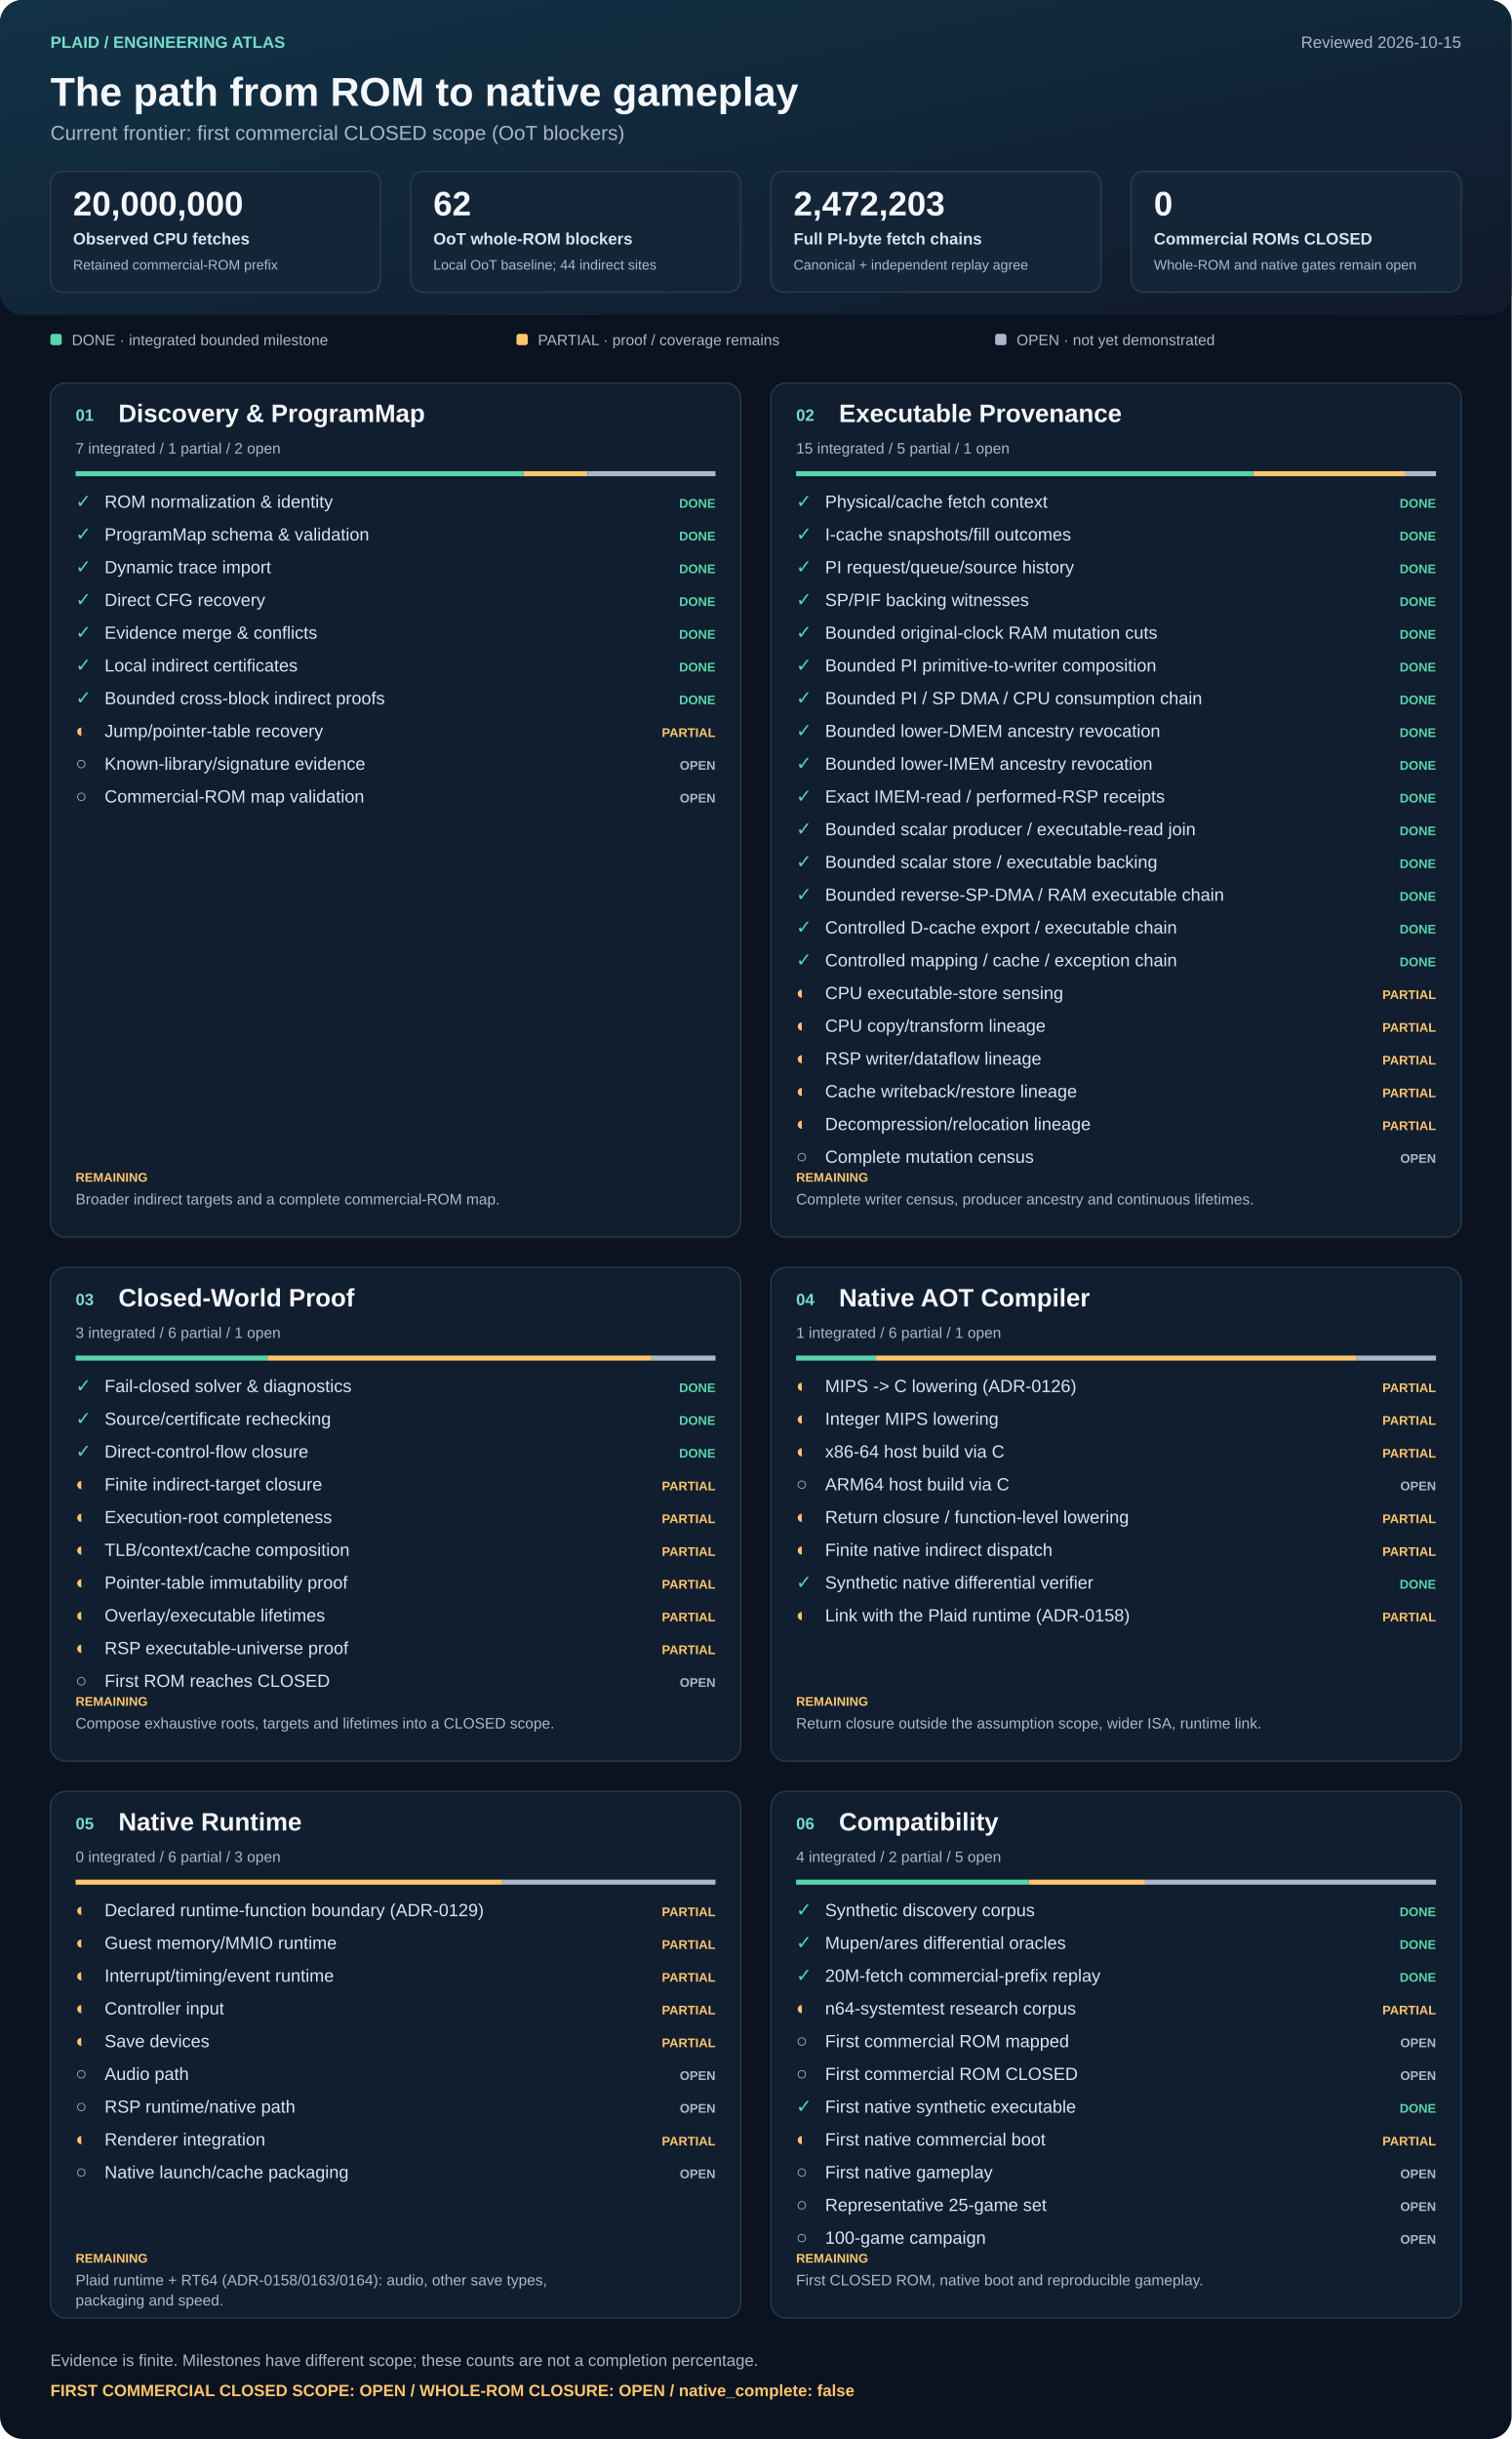
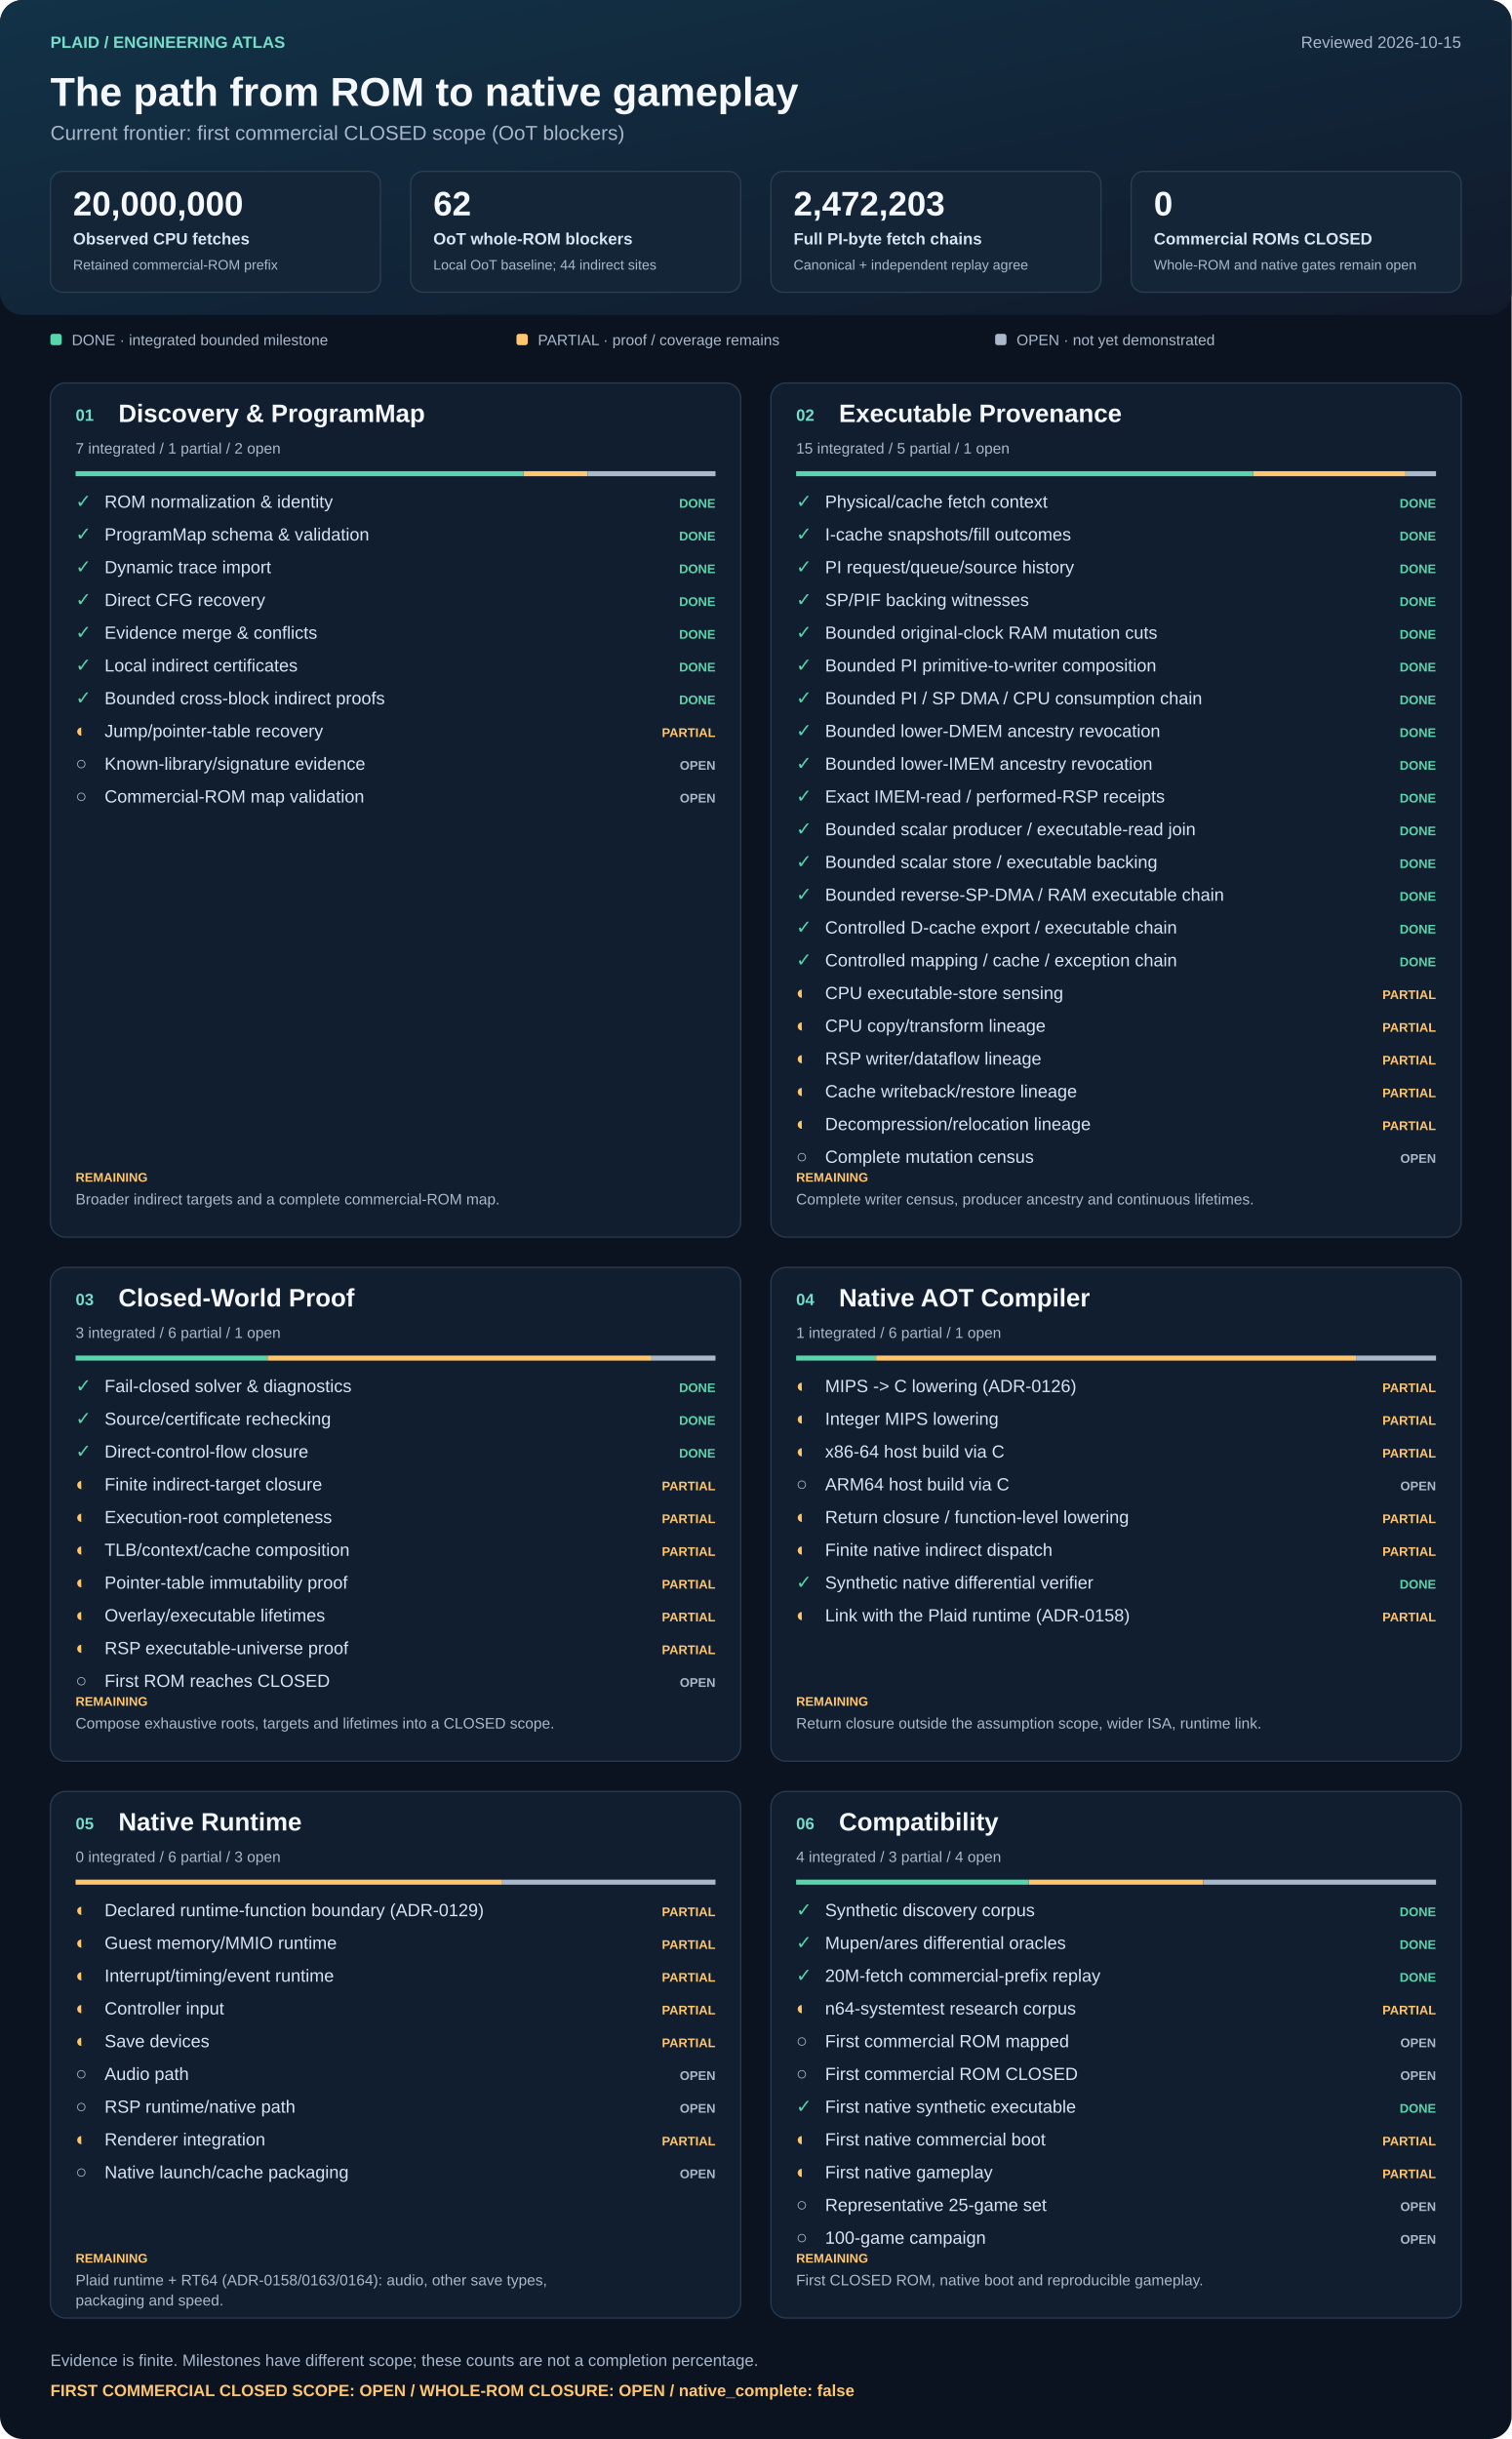
<svg xmlns="http://www.w3.org/2000/svg" viewBox="0 0 1200 1936" width="1200" height="1936" role="img" aria-labelledby="title desc">
  <defs>
    <linearGradient id="header" x2="1" y2="1">
      <stop stop-color="#123247" />
      <stop offset="1" stop-color="#111a2b" />
    </linearGradient>
  </defs>
  <rect width="1200" height="1936" rx="18" fill="#0b1320" />
  <rect width="1200" height="250" rx="18" fill="url(#header)" />
  <text x="40" y="38" fill="#78dcca" font-family="Segoe UI,Arial,sans-serif" font-size="13" font-weight="700" text-anchor="start">PLAID  /  ENGINEERING ATLAS</text>
  <text x="1160" y="38" fill="#a9b8ca" font-family="Segoe UI,Arial,sans-serif" font-size="13" font-weight="400" text-anchor="end">Reviewed 2026-10-15</text>
  <text x="40" y="84" fill="#f4f7fc" font-family="Segoe UI,Arial,sans-serif" font-size="32" font-weight="700" text-anchor="start">The path from ROM to native gameplay</text>
  <text x="40" y="111" fill="#a9b8ca" font-family="Segoe UI,Arial,sans-serif" font-size="16" font-weight="400" text-anchor="start">Current frontier: first commercial CLOSED scope (OoT blockers)</text>
  <rect x="40" y="136" width="262" height="96" rx="10" fill="#152538" stroke="#294052" />
  <text x="58" y="171" fill="#f4f7fc" font-family="Segoe UI,Arial,sans-serif" font-size="27" font-weight="700" text-anchor="start">20,000,000</text>
  <text x="58" y="194" fill="#d7e4f3" font-family="Segoe UI,Arial,sans-serif" font-size="13" font-weight="600" text-anchor="start">Observed CPU fetches</text>
  <text x="58" y="214" fill="#a9b8ca" font-family="Segoe UI,Arial,sans-serif" font-size="11" font-weight="400" text-anchor="start">Retained commercial-ROM prefix</text>
  <rect x="326" y="136" width="262" height="96" rx="10" fill="#152538" stroke="#294052" />
  <text x="344" y="171" fill="#f4f7fc" font-family="Segoe UI,Arial,sans-serif" font-size="27" font-weight="700" text-anchor="start">62</text>
  <text x="344" y="194" fill="#d7e4f3" font-family="Segoe UI,Arial,sans-serif" font-size="13" font-weight="600" text-anchor="start">OoT whole-ROM blockers</text>
  <text x="344" y="214" fill="#a9b8ca" font-family="Segoe UI,Arial,sans-serif" font-size="11" font-weight="400" text-anchor="start">Local OoT baseline; 44 indirect sites</text>
  <rect x="612" y="136" width="262" height="96" rx="10" fill="#152538" stroke="#294052" />
  <text x="630" y="171" fill="#f4f7fc" font-family="Segoe UI,Arial,sans-serif" font-size="27" font-weight="700" text-anchor="start">2,472,203</text>
  <text x="630" y="194" fill="#d7e4f3" font-family="Segoe UI,Arial,sans-serif" font-size="13" font-weight="600" text-anchor="start">Full PI-byte fetch chains</text>
  <text x="630" y="214" fill="#a9b8ca" font-family="Segoe UI,Arial,sans-serif" font-size="11" font-weight="400" text-anchor="start">Canonical + independent replay agree</text>
  <rect x="898" y="136" width="262" height="96" rx="10" fill="#152538" stroke="#294052" />
  <text x="916" y="171" fill="#f4f7fc" font-family="Segoe UI,Arial,sans-serif" font-size="27" font-weight="700" text-anchor="start">0</text>
  <text x="916" y="194" fill="#d7e4f3" font-family="Segoe UI,Arial,sans-serif" font-size="13" font-weight="600" text-anchor="start">Commercial ROMs CLOSED</text>
  <text x="916" y="214" fill="#a9b8ca" font-family="Segoe UI,Arial,sans-serif" font-size="11" font-weight="400" text-anchor="start">Whole-ROM and native gates remain open</text>
  <rect x="40" y="265" width="9" height="9" rx="2" fill="#58d5ab" stroke="none" />
  <text x="57" y="274" fill="#a9b8ca" font-family="Segoe UI,Arial,sans-serif" font-size="12" font-weight="400" text-anchor="start">DONE · integrated bounded milestone</text>
  <rect x="410" y="265" width="9" height="9" rx="2" fill="#ffc66d" stroke="none" />
  <text x="427" y="274" fill="#a9b8ca" font-family="Segoe UI,Arial,sans-serif" font-size="12" font-weight="400" text-anchor="start">PARTIAL · proof / coverage remains</text>
  <rect x="790" y="265" width="9" height="9" rx="2" fill="#a9b8ca" stroke="none" />
  <text x="807" y="274" fill="#a9b8ca" font-family="Segoe UI,Arial,sans-serif" font-size="12" font-weight="400" text-anchor="start">OPEN · not yet demonstrated</text>
  <rect x="40" y="304" width="548" height="678" rx="12" fill="#111e2f" stroke="#2a3b4f" />
  <text x="60" y="334" fill="#78dcca" font-family="Segoe UI,Arial,sans-serif" font-size="13" font-weight="700" text-anchor="start">01</text>
  <text x="94" y="335" fill="#f4f7fc" font-family="Segoe UI,Arial,sans-serif" font-size="20" font-weight="700" text-anchor="start">Discovery &amp; ProgramMap</text>
  <text x="60" y="360" fill="#a9b8ca" font-family="Segoe UI,Arial,sans-serif" font-size="12" font-weight="400" text-anchor="start">7 integrated   /   1 partial   /   2 open</text>
  <rect x="60" y="374" width="355.6" height="4" rx="0" fill="#58d5ab" stroke="none" />
  <rect x="415.6" y="374" width="50.8" height="4" rx="0" fill="#ffc66d" stroke="none" />
  <rect x="466.4" y="374" width="101.6" height="4" rx="0" fill="#a9b8ca" stroke="none" />
  <g class="milestone">
    <text x="60" y="403" fill="#58d5ab" font-family="Segoe UI,Arial,sans-serif" font-size="15" font-weight="700" text-anchor="start">✓</text>
    <text x="83" y="403" fill="#d7e4f3" font-family="Segoe UI,Arial,sans-serif" font-size="14" font-weight="400" text-anchor="start">ROM normalization &amp; identity</text>
    <text x="568" y="403" fill="#58d5ab" font-family="Segoe UI,Arial,sans-serif" font-size="10" font-weight="700" text-anchor="end">DONE</text>
  </g>
  <g class="milestone">
    <text x="60" y="429" fill="#58d5ab" font-family="Segoe UI,Arial,sans-serif" font-size="15" font-weight="700" text-anchor="start">✓</text>
    <text x="83" y="429" fill="#d7e4f3" font-family="Segoe UI,Arial,sans-serif" font-size="14" font-weight="400" text-anchor="start">ProgramMap schema &amp; validation</text>
    <text x="568" y="429" fill="#58d5ab" font-family="Segoe UI,Arial,sans-serif" font-size="10" font-weight="700" text-anchor="end">DONE</text>
  </g>
  <g class="milestone">
    <text x="60" y="455" fill="#58d5ab" font-family="Segoe UI,Arial,sans-serif" font-size="15" font-weight="700" text-anchor="start">✓</text>
    <text x="83" y="455" fill="#d7e4f3" font-family="Segoe UI,Arial,sans-serif" font-size="14" font-weight="400" text-anchor="start">Dynamic trace import</text>
    <text x="568" y="455" fill="#58d5ab" font-family="Segoe UI,Arial,sans-serif" font-size="10" font-weight="700" text-anchor="end">DONE</text>
  </g>
  <g class="milestone">
    <text x="60" y="481" fill="#58d5ab" font-family="Segoe UI,Arial,sans-serif" font-size="15" font-weight="700" text-anchor="start">✓</text>
    <text x="83" y="481" fill="#d7e4f3" font-family="Segoe UI,Arial,sans-serif" font-size="14" font-weight="400" text-anchor="start">Direct CFG recovery</text>
    <text x="568" y="481" fill="#58d5ab" font-family="Segoe UI,Arial,sans-serif" font-size="10" font-weight="700" text-anchor="end">DONE</text>
  </g>
  <g class="milestone">
    <text x="60" y="507" fill="#58d5ab" font-family="Segoe UI,Arial,sans-serif" font-size="15" font-weight="700" text-anchor="start">✓</text>
    <text x="83" y="507" fill="#d7e4f3" font-family="Segoe UI,Arial,sans-serif" font-size="14" font-weight="400" text-anchor="start">Evidence merge &amp; conflicts</text>
    <text x="568" y="507" fill="#58d5ab" font-family="Segoe UI,Arial,sans-serif" font-size="10" font-weight="700" text-anchor="end">DONE</text>
  </g>
  <g class="milestone">
    <text x="60" y="533" fill="#58d5ab" font-family="Segoe UI,Arial,sans-serif" font-size="15" font-weight="700" text-anchor="start">✓</text>
    <text x="83" y="533" fill="#d7e4f3" font-family="Segoe UI,Arial,sans-serif" font-size="14" font-weight="400" text-anchor="start">Local indirect certificates</text>
    <text x="568" y="533" fill="#58d5ab" font-family="Segoe UI,Arial,sans-serif" font-size="10" font-weight="700" text-anchor="end">DONE</text>
  </g>
  <g class="milestone">
    <text x="60" y="559" fill="#58d5ab" font-family="Segoe UI,Arial,sans-serif" font-size="15" font-weight="700" text-anchor="start">✓</text>
    <text x="83" y="559" fill="#d7e4f3" font-family="Segoe UI,Arial,sans-serif" font-size="14" font-weight="400" text-anchor="start">Bounded cross-block indirect proofs</text>
    <text x="568" y="559" fill="#58d5ab" font-family="Segoe UI,Arial,sans-serif" font-size="10" font-weight="700" text-anchor="end">DONE</text>
  </g>
  <g class="milestone">
    <text x="60" y="585" fill="#ffc66d" font-family="Segoe UI,Arial,sans-serif" font-size="15" font-weight="700" text-anchor="start">◐</text>
    <text x="83" y="585" fill="#d7e4f3" font-family="Segoe UI,Arial,sans-serif" font-size="14" font-weight="400" text-anchor="start">Jump/pointer-table recovery</text>
    <text x="568" y="585" fill="#ffc66d" font-family="Segoe UI,Arial,sans-serif" font-size="10" font-weight="700" text-anchor="end">PARTIAL</text>
  </g>
  <g class="milestone">
    <text x="60" y="611" fill="#a9b8ca" font-family="Segoe UI,Arial,sans-serif" font-size="15" font-weight="700" text-anchor="start">○</text>
    <text x="83" y="611" fill="#d7e4f3" font-family="Segoe UI,Arial,sans-serif" font-size="14" font-weight="400" text-anchor="start">Known-library/signature evidence</text>
    <text x="568" y="611" fill="#a9b8ca" font-family="Segoe UI,Arial,sans-serif" font-size="10" font-weight="700" text-anchor="end">OPEN</text>
  </g>
  <g class="milestone">
    <text x="60" y="637" fill="#a9b8ca" font-family="Segoe UI,Arial,sans-serif" font-size="15" font-weight="700" text-anchor="start">○</text>
    <text x="83" y="637" fill="#d7e4f3" font-family="Segoe UI,Arial,sans-serif" font-size="14" font-weight="400" text-anchor="start">Commercial-ROM map validation</text>
    <text x="568" y="637" fill="#a9b8ca" font-family="Segoe UI,Arial,sans-serif" font-size="10" font-weight="700" text-anchor="end">OPEN</text>
  </g>
  <text x="60" y="938" fill="#ffc66d" font-family="Segoe UI,Arial,sans-serif" font-size="10" font-weight="700" text-anchor="start">REMAINING</text>
  <text x="60" y="956" fill="#a9b8ca" font-family="Segoe UI,Arial,sans-serif" font-size="12" font-weight="400" text-anchor="start">Broader indirect targets and a complete commercial-ROM map.</text>
  <rect x="612" y="304" width="548" height="678" rx="12" fill="#111e2f" stroke="#2a3b4f" />
  <text x="632" y="334" fill="#78dcca" font-family="Segoe UI,Arial,sans-serif" font-size="13" font-weight="700" text-anchor="start">02</text>
  <text x="666" y="335" fill="#f4f7fc" font-family="Segoe UI,Arial,sans-serif" font-size="20" font-weight="700" text-anchor="start">Executable Provenance</text>
  <text x="632" y="360" fill="#a9b8ca" font-family="Segoe UI,Arial,sans-serif" font-size="12" font-weight="400" text-anchor="start">15 integrated   /   5 partial   /   1 open</text>
  <rect x="632" y="374" width="362.857" height="4" rx="0" fill="#58d5ab" stroke="none" />
  <rect x="994.857" y="374" width="120.952" height="4" rx="0" fill="#ffc66d" stroke="none" />
  <rect x="1115.81" y="374" width="24.19" height="4" rx="0" fill="#a9b8ca" stroke="none" />
  <g class="milestone">
    <text x="632" y="403" fill="#58d5ab" font-family="Segoe UI,Arial,sans-serif" font-size="15" font-weight="700" text-anchor="start">✓</text>
    <text x="655" y="403" fill="#d7e4f3" font-family="Segoe UI,Arial,sans-serif" font-size="14" font-weight="400" text-anchor="start">Physical/cache fetch context</text>
    <text x="1140" y="403" fill="#58d5ab" font-family="Segoe UI,Arial,sans-serif" font-size="10" font-weight="700" text-anchor="end">DONE</text>
  </g>
  <g class="milestone">
    <text x="632" y="429" fill="#58d5ab" font-family="Segoe UI,Arial,sans-serif" font-size="15" font-weight="700" text-anchor="start">✓</text>
    <text x="655" y="429" fill="#d7e4f3" font-family="Segoe UI,Arial,sans-serif" font-size="14" font-weight="400" text-anchor="start">I-cache snapshots/fill outcomes</text>
    <text x="1140" y="429" fill="#58d5ab" font-family="Segoe UI,Arial,sans-serif" font-size="10" font-weight="700" text-anchor="end">DONE</text>
  </g>
  <g class="milestone">
    <text x="632" y="455" fill="#58d5ab" font-family="Segoe UI,Arial,sans-serif" font-size="15" font-weight="700" text-anchor="start">✓</text>
    <text x="655" y="455" fill="#d7e4f3" font-family="Segoe UI,Arial,sans-serif" font-size="14" font-weight="400" text-anchor="start">PI request/queue/source history</text>
    <text x="1140" y="455" fill="#58d5ab" font-family="Segoe UI,Arial,sans-serif" font-size="10" font-weight="700" text-anchor="end">DONE</text>
  </g>
  <g class="milestone">
    <text x="632" y="481" fill="#58d5ab" font-family="Segoe UI,Arial,sans-serif" font-size="15" font-weight="700" text-anchor="start">✓</text>
    <text x="655" y="481" fill="#d7e4f3" font-family="Segoe UI,Arial,sans-serif" font-size="14" font-weight="400" text-anchor="start">SP/PIF backing witnesses</text>
    <text x="1140" y="481" fill="#58d5ab" font-family="Segoe UI,Arial,sans-serif" font-size="10" font-weight="700" text-anchor="end">DONE</text>
  </g>
  <g class="milestone">
    <text x="632" y="507" fill="#58d5ab" font-family="Segoe UI,Arial,sans-serif" font-size="15" font-weight="700" text-anchor="start">✓</text>
    <text x="655" y="507" fill="#d7e4f3" font-family="Segoe UI,Arial,sans-serif" font-size="14" font-weight="400" text-anchor="start">Bounded original-clock RAM mutation cuts</text>
    <text x="1140" y="507" fill="#58d5ab" font-family="Segoe UI,Arial,sans-serif" font-size="10" font-weight="700" text-anchor="end">DONE</text>
  </g>
  <g class="milestone">
    <text x="632" y="533" fill="#58d5ab" font-family="Segoe UI,Arial,sans-serif" font-size="15" font-weight="700" text-anchor="start">✓</text>
    <text x="655" y="533" fill="#d7e4f3" font-family="Segoe UI,Arial,sans-serif" font-size="14" font-weight="400" text-anchor="start">Bounded PI primitive-to-writer composition</text>
    <text x="1140" y="533" fill="#58d5ab" font-family="Segoe UI,Arial,sans-serif" font-size="10" font-weight="700" text-anchor="end">DONE</text>
  </g>
  <g class="milestone">
    <text x="632" y="559" fill="#58d5ab" font-family="Segoe UI,Arial,sans-serif" font-size="15" font-weight="700" text-anchor="start">✓</text>
    <text x="655" y="559" fill="#d7e4f3" font-family="Segoe UI,Arial,sans-serif" font-size="14" font-weight="400" text-anchor="start">Bounded PI / SP DMA / CPU consumption chain</text>
    <text x="1140" y="559" fill="#58d5ab" font-family="Segoe UI,Arial,sans-serif" font-size="10" font-weight="700" text-anchor="end">DONE</text>
  </g>
  <g class="milestone">
    <text x="632" y="585" fill="#58d5ab" font-family="Segoe UI,Arial,sans-serif" font-size="15" font-weight="700" text-anchor="start">✓</text>
    <text x="655" y="585" fill="#d7e4f3" font-family="Segoe UI,Arial,sans-serif" font-size="14" font-weight="400" text-anchor="start">Bounded lower-DMEM ancestry revocation</text>
    <text x="1140" y="585" fill="#58d5ab" font-family="Segoe UI,Arial,sans-serif" font-size="10" font-weight="700" text-anchor="end">DONE</text>
  </g>
  <g class="milestone">
    <text x="632" y="611" fill="#58d5ab" font-family="Segoe UI,Arial,sans-serif" font-size="15" font-weight="700" text-anchor="start">✓</text>
    <text x="655" y="611" fill="#d7e4f3" font-family="Segoe UI,Arial,sans-serif" font-size="14" font-weight="400" text-anchor="start">Bounded lower-IMEM ancestry revocation</text>
    <text x="1140" y="611" fill="#58d5ab" font-family="Segoe UI,Arial,sans-serif" font-size="10" font-weight="700" text-anchor="end">DONE</text>
  </g>
  <g class="milestone">
    <text x="632" y="637" fill="#58d5ab" font-family="Segoe UI,Arial,sans-serif" font-size="15" font-weight="700" text-anchor="start">✓</text>
    <text x="655" y="637" fill="#d7e4f3" font-family="Segoe UI,Arial,sans-serif" font-size="14" font-weight="400" text-anchor="start">Exact IMEM-read / performed-RSP receipts</text>
    <text x="1140" y="637" fill="#58d5ab" font-family="Segoe UI,Arial,sans-serif" font-size="10" font-weight="700" text-anchor="end">DONE</text>
  </g>
  <g class="milestone">
    <text x="632" y="663" fill="#58d5ab" font-family="Segoe UI,Arial,sans-serif" font-size="15" font-weight="700" text-anchor="start">✓</text>
    <text x="655" y="663" fill="#d7e4f3" font-family="Segoe UI,Arial,sans-serif" font-size="14" font-weight="400" text-anchor="start">Bounded scalar producer / executable-read join</text>
    <text x="1140" y="663" fill="#58d5ab" font-family="Segoe UI,Arial,sans-serif" font-size="10" font-weight="700" text-anchor="end">DONE</text>
  </g>
  <g class="milestone">
    <text x="632" y="689" fill="#58d5ab" font-family="Segoe UI,Arial,sans-serif" font-size="15" font-weight="700" text-anchor="start">✓</text>
    <text x="655" y="689" fill="#d7e4f3" font-family="Segoe UI,Arial,sans-serif" font-size="14" font-weight="400" text-anchor="start">Bounded scalar store / executable backing</text>
    <text x="1140" y="689" fill="#58d5ab" font-family="Segoe UI,Arial,sans-serif" font-size="10" font-weight="700" text-anchor="end">DONE</text>
  </g>
  <g class="milestone">
    <text x="632" y="715" fill="#58d5ab" font-family="Segoe UI,Arial,sans-serif" font-size="15" font-weight="700" text-anchor="start">✓</text>
    <text x="655" y="715" fill="#d7e4f3" font-family="Segoe UI,Arial,sans-serif" font-size="14" font-weight="400" text-anchor="start">Bounded reverse-SP-DMA / RAM executable chain</text>
    <text x="1140" y="715" fill="#58d5ab" font-family="Segoe UI,Arial,sans-serif" font-size="10" font-weight="700" text-anchor="end">DONE</text>
  </g>
  <g class="milestone">
    <text x="632" y="741" fill="#58d5ab" font-family="Segoe UI,Arial,sans-serif" font-size="15" font-weight="700" text-anchor="start">✓</text>
    <text x="655" y="741" fill="#d7e4f3" font-family="Segoe UI,Arial,sans-serif" font-size="14" font-weight="400" text-anchor="start">Controlled D-cache export / executable chain</text>
    <text x="1140" y="741" fill="#58d5ab" font-family="Segoe UI,Arial,sans-serif" font-size="10" font-weight="700" text-anchor="end">DONE</text>
  </g>
  <g class="milestone">
    <text x="632" y="767" fill="#58d5ab" font-family="Segoe UI,Arial,sans-serif" font-size="15" font-weight="700" text-anchor="start">✓</text>
    <text x="655" y="767" fill="#d7e4f3" font-family="Segoe UI,Arial,sans-serif" font-size="14" font-weight="400" text-anchor="start">Controlled mapping / cache / exception chain</text>
    <text x="1140" y="767" fill="#58d5ab" font-family="Segoe UI,Arial,sans-serif" font-size="10" font-weight="700" text-anchor="end">DONE</text>
  </g>
  <g class="milestone">
    <text x="632" y="793" fill="#ffc66d" font-family="Segoe UI,Arial,sans-serif" font-size="15" font-weight="700" text-anchor="start">◐</text>
    <text x="655" y="793" fill="#d7e4f3" font-family="Segoe UI,Arial,sans-serif" font-size="14" font-weight="400" text-anchor="start">CPU executable-store sensing</text>
    <text x="1140" y="793" fill="#ffc66d" font-family="Segoe UI,Arial,sans-serif" font-size="10" font-weight="700" text-anchor="end">PARTIAL</text>
  </g>
  <g class="milestone">
    <text x="632" y="819" fill="#ffc66d" font-family="Segoe UI,Arial,sans-serif" font-size="15" font-weight="700" text-anchor="start">◐</text>
    <text x="655" y="819" fill="#d7e4f3" font-family="Segoe UI,Arial,sans-serif" font-size="14" font-weight="400" text-anchor="start">CPU copy/transform lineage</text>
    <text x="1140" y="819" fill="#ffc66d" font-family="Segoe UI,Arial,sans-serif" font-size="10" font-weight="700" text-anchor="end">PARTIAL</text>
  </g>
  <g class="milestone">
    <text x="632" y="845" fill="#ffc66d" font-family="Segoe UI,Arial,sans-serif" font-size="15" font-weight="700" text-anchor="start">◐</text>
    <text x="655" y="845" fill="#d7e4f3" font-family="Segoe UI,Arial,sans-serif" font-size="14" font-weight="400" text-anchor="start">RSP writer/dataflow lineage</text>
    <text x="1140" y="845" fill="#ffc66d" font-family="Segoe UI,Arial,sans-serif" font-size="10" font-weight="700" text-anchor="end">PARTIAL</text>
  </g>
  <g class="milestone">
    <text x="632" y="871" fill="#ffc66d" font-family="Segoe UI,Arial,sans-serif" font-size="15" font-weight="700" text-anchor="start">◐</text>
    <text x="655" y="871" fill="#d7e4f3" font-family="Segoe UI,Arial,sans-serif" font-size="14" font-weight="400" text-anchor="start">Cache writeback/restore lineage</text>
    <text x="1140" y="871" fill="#ffc66d" font-family="Segoe UI,Arial,sans-serif" font-size="10" font-weight="700" text-anchor="end">PARTIAL</text>
  </g>
  <g class="milestone">
    <text x="632" y="897" fill="#ffc66d" font-family="Segoe UI,Arial,sans-serif" font-size="15" font-weight="700" text-anchor="start">◐</text>
    <text x="655" y="897" fill="#d7e4f3" font-family="Segoe UI,Arial,sans-serif" font-size="14" font-weight="400" text-anchor="start">Decompression/relocation lineage</text>
    <text x="1140" y="897" fill="#ffc66d" font-family="Segoe UI,Arial,sans-serif" font-size="10" font-weight="700" text-anchor="end">PARTIAL</text>
  </g>
  <g class="milestone">
    <text x="632" y="923" fill="#a9b8ca" font-family="Segoe UI,Arial,sans-serif" font-size="15" font-weight="700" text-anchor="start">○</text>
    <text x="655" y="923" fill="#d7e4f3" font-family="Segoe UI,Arial,sans-serif" font-size="14" font-weight="400" text-anchor="start">Complete mutation census</text>
    <text x="1140" y="923" fill="#a9b8ca" font-family="Segoe UI,Arial,sans-serif" font-size="10" font-weight="700" text-anchor="end">OPEN</text>
  </g>
  <text x="632" y="938" fill="#ffc66d" font-family="Segoe UI,Arial,sans-serif" font-size="10" font-weight="700" text-anchor="start">REMAINING</text>
  <text x="632" y="956" fill="#a9b8ca" font-family="Segoe UI,Arial,sans-serif" font-size="12" font-weight="400" text-anchor="start">Complete writer census, producer ancestry and continuous lifetimes.</text>
  <rect x="40" y="1006" width="548" height="392" rx="12" fill="#111e2f" stroke="#2a3b4f" />
  <text x="60" y="1036" fill="#78dcca" font-family="Segoe UI,Arial,sans-serif" font-size="13" font-weight="700" text-anchor="start">03</text>
  <text x="94" y="1037" fill="#f4f7fc" font-family="Segoe UI,Arial,sans-serif" font-size="20" font-weight="700" text-anchor="start">Closed-World Proof</text>
  <text x="60" y="1062" fill="#a9b8ca" font-family="Segoe UI,Arial,sans-serif" font-size="12" font-weight="400" text-anchor="start">3 integrated   /   6 partial   /   1 open</text>
  <rect x="60" y="1076" width="152.4" height="4" rx="0" fill="#58d5ab" stroke="none" />
  <rect x="212.4" y="1076" width="304.8" height="4" rx="0" fill="#ffc66d" stroke="none" />
  <rect x="517.2" y="1076" width="50.8" height="4" rx="0" fill="#a9b8ca" stroke="none" />
  <g class="milestone">
    <text x="60" y="1105" fill="#58d5ab" font-family="Segoe UI,Arial,sans-serif" font-size="15" font-weight="700" text-anchor="start">✓</text>
    <text x="83" y="1105" fill="#d7e4f3" font-family="Segoe UI,Arial,sans-serif" font-size="14" font-weight="400" text-anchor="start">Fail-closed solver &amp; diagnostics</text>
    <text x="568" y="1105" fill="#58d5ab" font-family="Segoe UI,Arial,sans-serif" font-size="10" font-weight="700" text-anchor="end">DONE</text>
  </g>
  <g class="milestone">
    <text x="60" y="1131" fill="#58d5ab" font-family="Segoe UI,Arial,sans-serif" font-size="15" font-weight="700" text-anchor="start">✓</text>
    <text x="83" y="1131" fill="#d7e4f3" font-family="Segoe UI,Arial,sans-serif" font-size="14" font-weight="400" text-anchor="start">Source/certificate rechecking</text>
    <text x="568" y="1131" fill="#58d5ab" font-family="Segoe UI,Arial,sans-serif" font-size="10" font-weight="700" text-anchor="end">DONE</text>
  </g>
  <g class="milestone">
    <text x="60" y="1157" fill="#58d5ab" font-family="Segoe UI,Arial,sans-serif" font-size="15" font-weight="700" text-anchor="start">✓</text>
    <text x="83" y="1157" fill="#d7e4f3" font-family="Segoe UI,Arial,sans-serif" font-size="14" font-weight="400" text-anchor="start">Direct-control-flow closure</text>
    <text x="568" y="1157" fill="#58d5ab" font-family="Segoe UI,Arial,sans-serif" font-size="10" font-weight="700" text-anchor="end">DONE</text>
  </g>
  <g class="milestone">
    <text x="60" y="1183" fill="#ffc66d" font-family="Segoe UI,Arial,sans-serif" font-size="15" font-weight="700" text-anchor="start">◐</text>
    <text x="83" y="1183" fill="#d7e4f3" font-family="Segoe UI,Arial,sans-serif" font-size="14" font-weight="400" text-anchor="start">Finite indirect-target closure</text>
    <text x="568" y="1183" fill="#ffc66d" font-family="Segoe UI,Arial,sans-serif" font-size="10" font-weight="700" text-anchor="end">PARTIAL</text>
  </g>
  <g class="milestone">
    <text x="60" y="1209" fill="#ffc66d" font-family="Segoe UI,Arial,sans-serif" font-size="15" font-weight="700" text-anchor="start">◐</text>
    <text x="83" y="1209" fill="#d7e4f3" font-family="Segoe UI,Arial,sans-serif" font-size="14" font-weight="400" text-anchor="start">Execution-root completeness</text>
    <text x="568" y="1209" fill="#ffc66d" font-family="Segoe UI,Arial,sans-serif" font-size="10" font-weight="700" text-anchor="end">PARTIAL</text>
  </g>
  <g class="milestone">
    <text x="60" y="1235" fill="#ffc66d" font-family="Segoe UI,Arial,sans-serif" font-size="15" font-weight="700" text-anchor="start">◐</text>
    <text x="83" y="1235" fill="#d7e4f3" font-family="Segoe UI,Arial,sans-serif" font-size="14" font-weight="400" text-anchor="start">TLB/context/cache composition</text>
    <text x="568" y="1235" fill="#ffc66d" font-family="Segoe UI,Arial,sans-serif" font-size="10" font-weight="700" text-anchor="end">PARTIAL</text>
  </g>
  <g class="milestone">
    <text x="60" y="1261" fill="#ffc66d" font-family="Segoe UI,Arial,sans-serif" font-size="15" font-weight="700" text-anchor="start">◐</text>
    <text x="83" y="1261" fill="#d7e4f3" font-family="Segoe UI,Arial,sans-serif" font-size="14" font-weight="400" text-anchor="start">Pointer-table immutability proof</text>
    <text x="568" y="1261" fill="#ffc66d" font-family="Segoe UI,Arial,sans-serif" font-size="10" font-weight="700" text-anchor="end">PARTIAL</text>
  </g>
  <g class="milestone">
    <text x="60" y="1287" fill="#ffc66d" font-family="Segoe UI,Arial,sans-serif" font-size="15" font-weight="700" text-anchor="start">◐</text>
    <text x="83" y="1287" fill="#d7e4f3" font-family="Segoe UI,Arial,sans-serif" font-size="14" font-weight="400" text-anchor="start">Overlay/executable lifetimes</text>
    <text x="568" y="1287" fill="#ffc66d" font-family="Segoe UI,Arial,sans-serif" font-size="10" font-weight="700" text-anchor="end">PARTIAL</text>
  </g>
  <g class="milestone">
    <text x="60" y="1313" fill="#ffc66d" font-family="Segoe UI,Arial,sans-serif" font-size="15" font-weight="700" text-anchor="start">◐</text>
    <text x="83" y="1313" fill="#d7e4f3" font-family="Segoe UI,Arial,sans-serif" font-size="14" font-weight="400" text-anchor="start">RSP executable-universe proof</text>
    <text x="568" y="1313" fill="#ffc66d" font-family="Segoe UI,Arial,sans-serif" font-size="10" font-weight="700" text-anchor="end">PARTIAL</text>
  </g>
  <g class="milestone">
    <text x="60" y="1339" fill="#a9b8ca" font-family="Segoe UI,Arial,sans-serif" font-size="15" font-weight="700" text-anchor="start">○</text>
    <text x="83" y="1339" fill="#d7e4f3" font-family="Segoe UI,Arial,sans-serif" font-size="14" font-weight="400" text-anchor="start">First ROM reaches CLOSED</text>
    <text x="568" y="1339" fill="#a9b8ca" font-family="Segoe UI,Arial,sans-serif" font-size="10" font-weight="700" text-anchor="end">OPEN</text>
  </g>
  <text x="60" y="1354" fill="#ffc66d" font-family="Segoe UI,Arial,sans-serif" font-size="10" font-weight="700" text-anchor="start">REMAINING</text>
  <text x="60" y="1372" fill="#a9b8ca" font-family="Segoe UI,Arial,sans-serif" font-size="12" font-weight="400" text-anchor="start">Compose exhaustive roots, targets and lifetimes into a CLOSED scope.</text>
  <rect x="612" y="1006" width="548" height="392" rx="12" fill="#111e2f" stroke="#2a3b4f" />
  <text x="632" y="1036" fill="#78dcca" font-family="Segoe UI,Arial,sans-serif" font-size="13" font-weight="700" text-anchor="start">04</text>
  <text x="666" y="1037" fill="#f4f7fc" font-family="Segoe UI,Arial,sans-serif" font-size="20" font-weight="700" text-anchor="start">Native AOT Compiler</text>
  <text x="632" y="1062" fill="#a9b8ca" font-family="Segoe UI,Arial,sans-serif" font-size="12" font-weight="400" text-anchor="start">1 integrated   /   6 partial   /   1 open</text>
  <rect x="632" y="1076" width="63.5" height="4" rx="0" fill="#58d5ab" stroke="none" />
  <rect x="695.5" y="1076" width="381.0" height="4" rx="0" fill="#ffc66d" stroke="none" />
  <rect x="1076.5" y="1076" width="63.5" height="4" rx="0" fill="#a9b8ca" stroke="none" />
  <g class="milestone">
    <text x="632" y="1105" fill="#ffc66d" font-family="Segoe UI,Arial,sans-serif" font-size="15" font-weight="700" text-anchor="start">◐</text>
    <text x="655" y="1105" fill="#d7e4f3" font-family="Segoe UI,Arial,sans-serif" font-size="14" font-weight="400" text-anchor="start">MIPS -&gt; C lowering (ADR-0126)</text>
    <text x="1140" y="1105" fill="#ffc66d" font-family="Segoe UI,Arial,sans-serif" font-size="10" font-weight="700" text-anchor="end">PARTIAL</text>
  </g>
  <g class="milestone">
    <text x="632" y="1131" fill="#ffc66d" font-family="Segoe UI,Arial,sans-serif" font-size="15" font-weight="700" text-anchor="start">◐</text>
    <text x="655" y="1131" fill="#d7e4f3" font-family="Segoe UI,Arial,sans-serif" font-size="14" font-weight="400" text-anchor="start">Integer MIPS lowering</text>
    <text x="1140" y="1131" fill="#ffc66d" font-family="Segoe UI,Arial,sans-serif" font-size="10" font-weight="700" text-anchor="end">PARTIAL</text>
  </g>
  <g class="milestone">
    <text x="632" y="1157" fill="#ffc66d" font-family="Segoe UI,Arial,sans-serif" font-size="15" font-weight="700" text-anchor="start">◐</text>
    <text x="655" y="1157" fill="#d7e4f3" font-family="Segoe UI,Arial,sans-serif" font-size="14" font-weight="400" text-anchor="start">x86-64 host build via C</text>
    <text x="1140" y="1157" fill="#ffc66d" font-family="Segoe UI,Arial,sans-serif" font-size="10" font-weight="700" text-anchor="end">PARTIAL</text>
  </g>
  <g class="milestone">
    <text x="632" y="1183" fill="#a9b8ca" font-family="Segoe UI,Arial,sans-serif" font-size="15" font-weight="700" text-anchor="start">○</text>
    <text x="655" y="1183" fill="#d7e4f3" font-family="Segoe UI,Arial,sans-serif" font-size="14" font-weight="400" text-anchor="start">ARM64 host build via C</text>
    <text x="1140" y="1183" fill="#a9b8ca" font-family="Segoe UI,Arial,sans-serif" font-size="10" font-weight="700" text-anchor="end">OPEN</text>
  </g>
  <g class="milestone">
    <text x="632" y="1209" fill="#ffc66d" font-family="Segoe UI,Arial,sans-serif" font-size="15" font-weight="700" text-anchor="start">◐</text>
    <text x="655" y="1209" fill="#d7e4f3" font-family="Segoe UI,Arial,sans-serif" font-size="14" font-weight="400" text-anchor="start">Return closure / function-level lowering</text>
    <text x="1140" y="1209" fill="#ffc66d" font-family="Segoe UI,Arial,sans-serif" font-size="10" font-weight="700" text-anchor="end">PARTIAL</text>
  </g>
  <g class="milestone">
    <text x="632" y="1235" fill="#ffc66d" font-family="Segoe UI,Arial,sans-serif" font-size="15" font-weight="700" text-anchor="start">◐</text>
    <text x="655" y="1235" fill="#d7e4f3" font-family="Segoe UI,Arial,sans-serif" font-size="14" font-weight="400" text-anchor="start">Finite native indirect dispatch</text>
    <text x="1140" y="1235" fill="#ffc66d" font-family="Segoe UI,Arial,sans-serif" font-size="10" font-weight="700" text-anchor="end">PARTIAL</text>
  </g>
  <g class="milestone">
    <text x="632" y="1261" fill="#58d5ab" font-family="Segoe UI,Arial,sans-serif" font-size="15" font-weight="700" text-anchor="start">✓</text>
    <text x="655" y="1261" fill="#d7e4f3" font-family="Segoe UI,Arial,sans-serif" font-size="14" font-weight="400" text-anchor="start">Synthetic native differential verifier</text>
    <text x="1140" y="1261" fill="#58d5ab" font-family="Segoe UI,Arial,sans-serif" font-size="10" font-weight="700" text-anchor="end">DONE</text>
  </g>
  <g class="milestone">
    <text x="632" y="1287" fill="#ffc66d" font-family="Segoe UI,Arial,sans-serif" font-size="15" font-weight="700" text-anchor="start">◐</text>
    <text x="655" y="1287" fill="#d7e4f3" font-family="Segoe UI,Arial,sans-serif" font-size="14" font-weight="400" text-anchor="start">Link with the Plaid runtime (ADR-0158)</text>
    <text x="1140" y="1287" fill="#ffc66d" font-family="Segoe UI,Arial,sans-serif" font-size="10" font-weight="700" text-anchor="end">PARTIAL</text>
  </g>
  <text x="632" y="1354" fill="#ffc66d" font-family="Segoe UI,Arial,sans-serif" font-size="10" font-weight="700" text-anchor="start">REMAINING</text>
  <text x="632" y="1372" fill="#a9b8ca" font-family="Segoe UI,Arial,sans-serif" font-size="12" font-weight="400" text-anchor="start">Return closure outside the assumption scope, wider ISA, runtime link.</text>
  <rect x="40" y="1422" width="548" height="418" rx="12" fill="#111e2f" stroke="#2a3b4f" />
  <text x="60" y="1452" fill="#78dcca" font-family="Segoe UI,Arial,sans-serif" font-size="13" font-weight="700" text-anchor="start">05</text>
  <text x="94" y="1453" fill="#f4f7fc" font-family="Segoe UI,Arial,sans-serif" font-size="20" font-weight="700" text-anchor="start">Native Runtime</text>
  <text x="60" y="1478" fill="#a9b8ca" font-family="Segoe UI,Arial,sans-serif" font-size="12" font-weight="400" text-anchor="start">0 integrated   /   6 partial   /   3 open</text>
  <rect x="60.0" y="1492" width="338.667" height="4" rx="0" fill="#ffc66d" stroke="none" />
  <rect x="398.667" y="1492" width="169.333" height="4" rx="0" fill="#a9b8ca" stroke="none" />
  <g class="milestone">
    <text x="60" y="1521" fill="#ffc66d" font-family="Segoe UI,Arial,sans-serif" font-size="15" font-weight="700" text-anchor="start">◐</text>
    <text x="83" y="1521" fill="#d7e4f3" font-family="Segoe UI,Arial,sans-serif" font-size="14" font-weight="400" text-anchor="start">Declared runtime-function boundary (ADR-0129)</text>
    <text x="568" y="1521" fill="#ffc66d" font-family="Segoe UI,Arial,sans-serif" font-size="10" font-weight="700" text-anchor="end">PARTIAL</text>
  </g>
  <g class="milestone">
    <text x="60" y="1547" fill="#ffc66d" font-family="Segoe UI,Arial,sans-serif" font-size="15" font-weight="700" text-anchor="start">◐</text>
    <text x="83" y="1547" fill="#d7e4f3" font-family="Segoe UI,Arial,sans-serif" font-size="14" font-weight="400" text-anchor="start">Guest memory/MMIO runtime</text>
    <text x="568" y="1547" fill="#ffc66d" font-family="Segoe UI,Arial,sans-serif" font-size="10" font-weight="700" text-anchor="end">PARTIAL</text>
  </g>
  <g class="milestone">
    <text x="60" y="1573" fill="#ffc66d" font-family="Segoe UI,Arial,sans-serif" font-size="15" font-weight="700" text-anchor="start">◐</text>
    <text x="83" y="1573" fill="#d7e4f3" font-family="Segoe UI,Arial,sans-serif" font-size="14" font-weight="400" text-anchor="start">Interrupt/timing/event runtime</text>
    <text x="568" y="1573" fill="#ffc66d" font-family="Segoe UI,Arial,sans-serif" font-size="10" font-weight="700" text-anchor="end">PARTIAL</text>
  </g>
  <g class="milestone">
    <text x="60" y="1599" fill="#ffc66d" font-family="Segoe UI,Arial,sans-serif" font-size="15" font-weight="700" text-anchor="start">◐</text>
    <text x="83" y="1599" fill="#d7e4f3" font-family="Segoe UI,Arial,sans-serif" font-size="14" font-weight="400" text-anchor="start">Controller input</text>
    <text x="568" y="1599" fill="#ffc66d" font-family="Segoe UI,Arial,sans-serif" font-size="10" font-weight="700" text-anchor="end">PARTIAL</text>
  </g>
  <g class="milestone">
    <text x="60" y="1625" fill="#ffc66d" font-family="Segoe UI,Arial,sans-serif" font-size="15" font-weight="700" text-anchor="start">◐</text>
    <text x="83" y="1625" fill="#d7e4f3" font-family="Segoe UI,Arial,sans-serif" font-size="14" font-weight="400" text-anchor="start">Save devices</text>
    <text x="568" y="1625" fill="#ffc66d" font-family="Segoe UI,Arial,sans-serif" font-size="10" font-weight="700" text-anchor="end">PARTIAL</text>
  </g>
  <g class="milestone">
    <text x="60" y="1651" fill="#a9b8ca" font-family="Segoe UI,Arial,sans-serif" font-size="15" font-weight="700" text-anchor="start">○</text>
    <text x="83" y="1651" fill="#d7e4f3" font-family="Segoe UI,Arial,sans-serif" font-size="14" font-weight="400" text-anchor="start">Audio path</text>
    <text x="568" y="1651" fill="#a9b8ca" font-family="Segoe UI,Arial,sans-serif" font-size="10" font-weight="700" text-anchor="end">OPEN</text>
  </g>
  <g class="milestone">
    <text x="60" y="1677" fill="#a9b8ca" font-family="Segoe UI,Arial,sans-serif" font-size="15" font-weight="700" text-anchor="start">○</text>
    <text x="83" y="1677" fill="#d7e4f3" font-family="Segoe UI,Arial,sans-serif" font-size="14" font-weight="400" text-anchor="start">RSP runtime/native path</text>
    <text x="568" y="1677" fill="#a9b8ca" font-family="Segoe UI,Arial,sans-serif" font-size="10" font-weight="700" text-anchor="end">OPEN</text>
  </g>
  <g class="milestone">
    <text x="60" y="1703" fill="#ffc66d" font-family="Segoe UI,Arial,sans-serif" font-size="15" font-weight="700" text-anchor="start">◐</text>
    <text x="83" y="1703" fill="#d7e4f3" font-family="Segoe UI,Arial,sans-serif" font-size="14" font-weight="400" text-anchor="start">Renderer integration</text>
    <text x="568" y="1703" fill="#ffc66d" font-family="Segoe UI,Arial,sans-serif" font-size="10" font-weight="700" text-anchor="end">PARTIAL</text>
  </g>
  <g class="milestone">
    <text x="60" y="1729" fill="#a9b8ca" font-family="Segoe UI,Arial,sans-serif" font-size="15" font-weight="700" text-anchor="start">○</text>
    <text x="83" y="1729" fill="#d7e4f3" font-family="Segoe UI,Arial,sans-serif" font-size="14" font-weight="400" text-anchor="start">Native launch/cache packaging</text>
    <text x="568" y="1729" fill="#a9b8ca" font-family="Segoe UI,Arial,sans-serif" font-size="10" font-weight="700" text-anchor="end">OPEN</text>
  </g>
  <text x="60" y="1796" fill="#ffc66d" font-family="Segoe UI,Arial,sans-serif" font-size="10" font-weight="700" text-anchor="start">REMAINING</text>
  <text x="60" y="1814" fill="#a9b8ca" font-family="Segoe UI,Arial,sans-serif" font-size="12" font-weight="400" text-anchor="start">Plaid runtime + RT64 (ADR-0158/0163/0164): audio, other save types,</text>
  <text x="60" y="1830" fill="#a9b8ca" font-family="Segoe UI,Arial,sans-serif" font-size="12" font-weight="400" text-anchor="start">packaging and speed.</text>
  <rect x="612" y="1422" width="548" height="418" rx="12" fill="#111e2f" stroke="#2a3b4f" />
  <text x="632" y="1452" fill="#78dcca" font-family="Segoe UI,Arial,sans-serif" font-size="13" font-weight="700" text-anchor="start">06</text>
  <text x="666" y="1453" fill="#f4f7fc" font-family="Segoe UI,Arial,sans-serif" font-size="20" font-weight="700" text-anchor="start">Compatibility</text>
-   <text x="632" y="1478" fill="#a9b8ca" font-family="Segoe UI,Arial,sans-serif" font-size="12" font-weight="400" text-anchor="start">4 integrated   /   2 partial   /   5 open</text>
+   <text x="632" y="1478" fill="#a9b8ca" font-family="Segoe UI,Arial,sans-serif" font-size="12" font-weight="400" text-anchor="start">4 integrated   /   3 partial   /   4 open</text>
  <rect x="632" y="1492" width="184.727" height="4" rx="0" fill="#58d5ab" stroke="none" />
-   <rect x="816.727" y="1492" width="92.364" height="4" rx="0" fill="#ffc66d" stroke="none" />
-   <rect x="909.091" y="1492" width="230.909" height="4" rx="0" fill="#a9b8ca" stroke="none" />
+   <rect x="816.727" y="1492" width="138.545" height="4" rx="0" fill="#ffc66d" stroke="none" />
+   <rect x="955.273" y="1492" width="184.727" height="4" rx="0" fill="#a9b8ca" stroke="none" />
  <g class="milestone">
    <text x="632" y="1521" fill="#58d5ab" font-family="Segoe UI,Arial,sans-serif" font-size="15" font-weight="700" text-anchor="start">✓</text>
    <text x="655" y="1521" fill="#d7e4f3" font-family="Segoe UI,Arial,sans-serif" font-size="14" font-weight="400" text-anchor="start">Synthetic discovery corpus</text>
    <text x="1140" y="1521" fill="#58d5ab" font-family="Segoe UI,Arial,sans-serif" font-size="10" font-weight="700" text-anchor="end">DONE</text>
  </g>
  <g class="milestone">
    <text x="632" y="1547" fill="#58d5ab" font-family="Segoe UI,Arial,sans-serif" font-size="15" font-weight="700" text-anchor="start">✓</text>
    <text x="655" y="1547" fill="#d7e4f3" font-family="Segoe UI,Arial,sans-serif" font-size="14" font-weight="400" text-anchor="start">Mupen/ares differential oracles</text>
    <text x="1140" y="1547" fill="#58d5ab" font-family="Segoe UI,Arial,sans-serif" font-size="10" font-weight="700" text-anchor="end">DONE</text>
  </g>
  <g class="milestone">
    <text x="632" y="1573" fill="#58d5ab" font-family="Segoe UI,Arial,sans-serif" font-size="15" font-weight="700" text-anchor="start">✓</text>
    <text x="655" y="1573" fill="#d7e4f3" font-family="Segoe UI,Arial,sans-serif" font-size="14" font-weight="400" text-anchor="start">20M-fetch commercial-prefix replay</text>
    <text x="1140" y="1573" fill="#58d5ab" font-family="Segoe UI,Arial,sans-serif" font-size="10" font-weight="700" text-anchor="end">DONE</text>
  </g>
  <g class="milestone">
    <text x="632" y="1599" fill="#ffc66d" font-family="Segoe UI,Arial,sans-serif" font-size="15" font-weight="700" text-anchor="start">◐</text>
    <text x="655" y="1599" fill="#d7e4f3" font-family="Segoe UI,Arial,sans-serif" font-size="14" font-weight="400" text-anchor="start">n64-systemtest research corpus</text>
    <text x="1140" y="1599" fill="#ffc66d" font-family="Segoe UI,Arial,sans-serif" font-size="10" font-weight="700" text-anchor="end">PARTIAL</text>
  </g>
  <g class="milestone">
    <text x="632" y="1625" fill="#a9b8ca" font-family="Segoe UI,Arial,sans-serif" font-size="15" font-weight="700" text-anchor="start">○</text>
    <text x="655" y="1625" fill="#d7e4f3" font-family="Segoe UI,Arial,sans-serif" font-size="14" font-weight="400" text-anchor="start">First commercial ROM mapped</text>
    <text x="1140" y="1625" fill="#a9b8ca" font-family="Segoe UI,Arial,sans-serif" font-size="10" font-weight="700" text-anchor="end">OPEN</text>
  </g>
  <g class="milestone">
    <text x="632" y="1651" fill="#a9b8ca" font-family="Segoe UI,Arial,sans-serif" font-size="15" font-weight="700" text-anchor="start">○</text>
    <text x="655" y="1651" fill="#d7e4f3" font-family="Segoe UI,Arial,sans-serif" font-size="14" font-weight="400" text-anchor="start">First commercial ROM CLOSED</text>
    <text x="1140" y="1651" fill="#a9b8ca" font-family="Segoe UI,Arial,sans-serif" font-size="10" font-weight="700" text-anchor="end">OPEN</text>
  </g>
  <g class="milestone">
    <text x="632" y="1677" fill="#58d5ab" font-family="Segoe UI,Arial,sans-serif" font-size="15" font-weight="700" text-anchor="start">✓</text>
    <text x="655" y="1677" fill="#d7e4f3" font-family="Segoe UI,Arial,sans-serif" font-size="14" font-weight="400" text-anchor="start">First native synthetic executable</text>
    <text x="1140" y="1677" fill="#58d5ab" font-family="Segoe UI,Arial,sans-serif" font-size="10" font-weight="700" text-anchor="end">DONE</text>
  </g>
  <g class="milestone">
    <text x="632" y="1703" fill="#ffc66d" font-family="Segoe UI,Arial,sans-serif" font-size="15" font-weight="700" text-anchor="start">◐</text>
    <text x="655" y="1703" fill="#d7e4f3" font-family="Segoe UI,Arial,sans-serif" font-size="14" font-weight="400" text-anchor="start">First native commercial boot</text>
    <text x="1140" y="1703" fill="#ffc66d" font-family="Segoe UI,Arial,sans-serif" font-size="10" font-weight="700" text-anchor="end">PARTIAL</text>
  </g>
  <g class="milestone">
-     <text x="632" y="1729" fill="#a9b8ca" font-family="Segoe UI,Arial,sans-serif" font-size="15" font-weight="700" text-anchor="start">○</text>
+     <text x="632" y="1729" fill="#ffc66d" font-family="Segoe UI,Arial,sans-serif" font-size="15" font-weight="700" text-anchor="start">◐</text>
    <text x="655" y="1729" fill="#d7e4f3" font-family="Segoe UI,Arial,sans-serif" font-size="14" font-weight="400" text-anchor="start">First native gameplay</text>
-     <text x="1140" y="1729" fill="#a9b8ca" font-family="Segoe UI,Arial,sans-serif" font-size="10" font-weight="700" text-anchor="end">OPEN</text>
+     <text x="1140" y="1729" fill="#ffc66d" font-family="Segoe UI,Arial,sans-serif" font-size="10" font-weight="700" text-anchor="end">PARTIAL</text>
  </g>
  <g class="milestone">
    <text x="632" y="1755" fill="#a9b8ca" font-family="Segoe UI,Arial,sans-serif" font-size="15" font-weight="700" text-anchor="start">○</text>
    <text x="655" y="1755" fill="#d7e4f3" font-family="Segoe UI,Arial,sans-serif" font-size="14" font-weight="400" text-anchor="start">Representative 25-game set</text>
    <text x="1140" y="1755" fill="#a9b8ca" font-family="Segoe UI,Arial,sans-serif" font-size="10" font-weight="700" text-anchor="end">OPEN</text>
  </g>
  <g class="milestone">
    <text x="632" y="1781" fill="#a9b8ca" font-family="Segoe UI,Arial,sans-serif" font-size="15" font-weight="700" text-anchor="start">○</text>
    <text x="655" y="1781" fill="#d7e4f3" font-family="Segoe UI,Arial,sans-serif" font-size="14" font-weight="400" text-anchor="start">100-game campaign</text>
    <text x="1140" y="1781" fill="#a9b8ca" font-family="Segoe UI,Arial,sans-serif" font-size="10" font-weight="700" text-anchor="end">OPEN</text>
  </g>
  <text x="632" y="1796" fill="#ffc66d" font-family="Segoe UI,Arial,sans-serif" font-size="10" font-weight="700" text-anchor="start">REMAINING</text>
  <text x="632" y="1814" fill="#a9b8ca" font-family="Segoe UI,Arial,sans-serif" font-size="12" font-weight="400" text-anchor="start">First CLOSED ROM, native boot and reproducible gameplay.</text>
  <text x="40" y="1878" fill="#a9b8ca" font-family="Segoe UI,Arial,sans-serif" font-size="13" font-weight="400" text-anchor="start">Evidence is finite. Milestones have different scope; these counts are not a completion percentage.</text>
  <text x="40" y="1902" fill="#ffc66d" font-family="Segoe UI,Arial,sans-serif" font-size="13" font-weight="600" text-anchor="start">FIRST COMMERCIAL CLOSED SCOPE: OPEN     /     WHOLE-ROM CLOSURE: OPEN     /     native_complete: false</text>
</svg>
